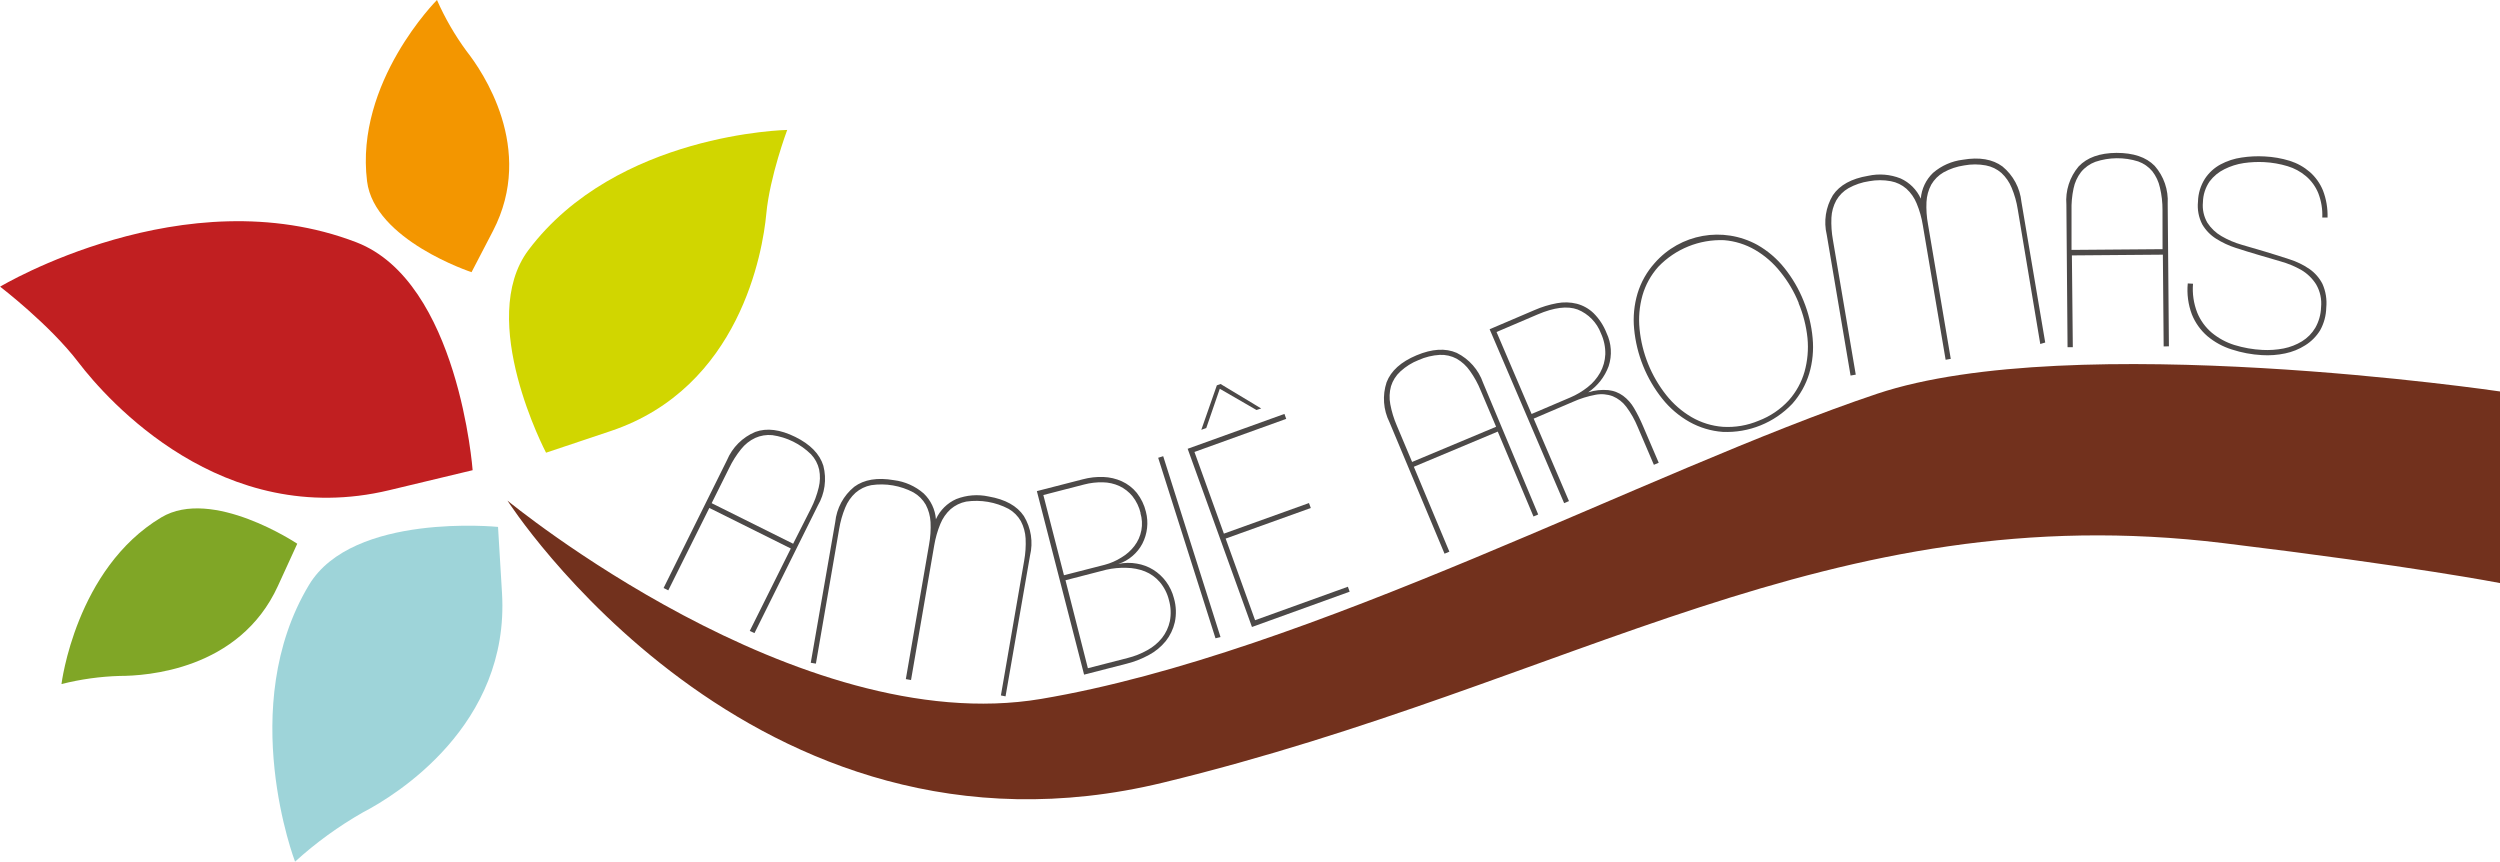
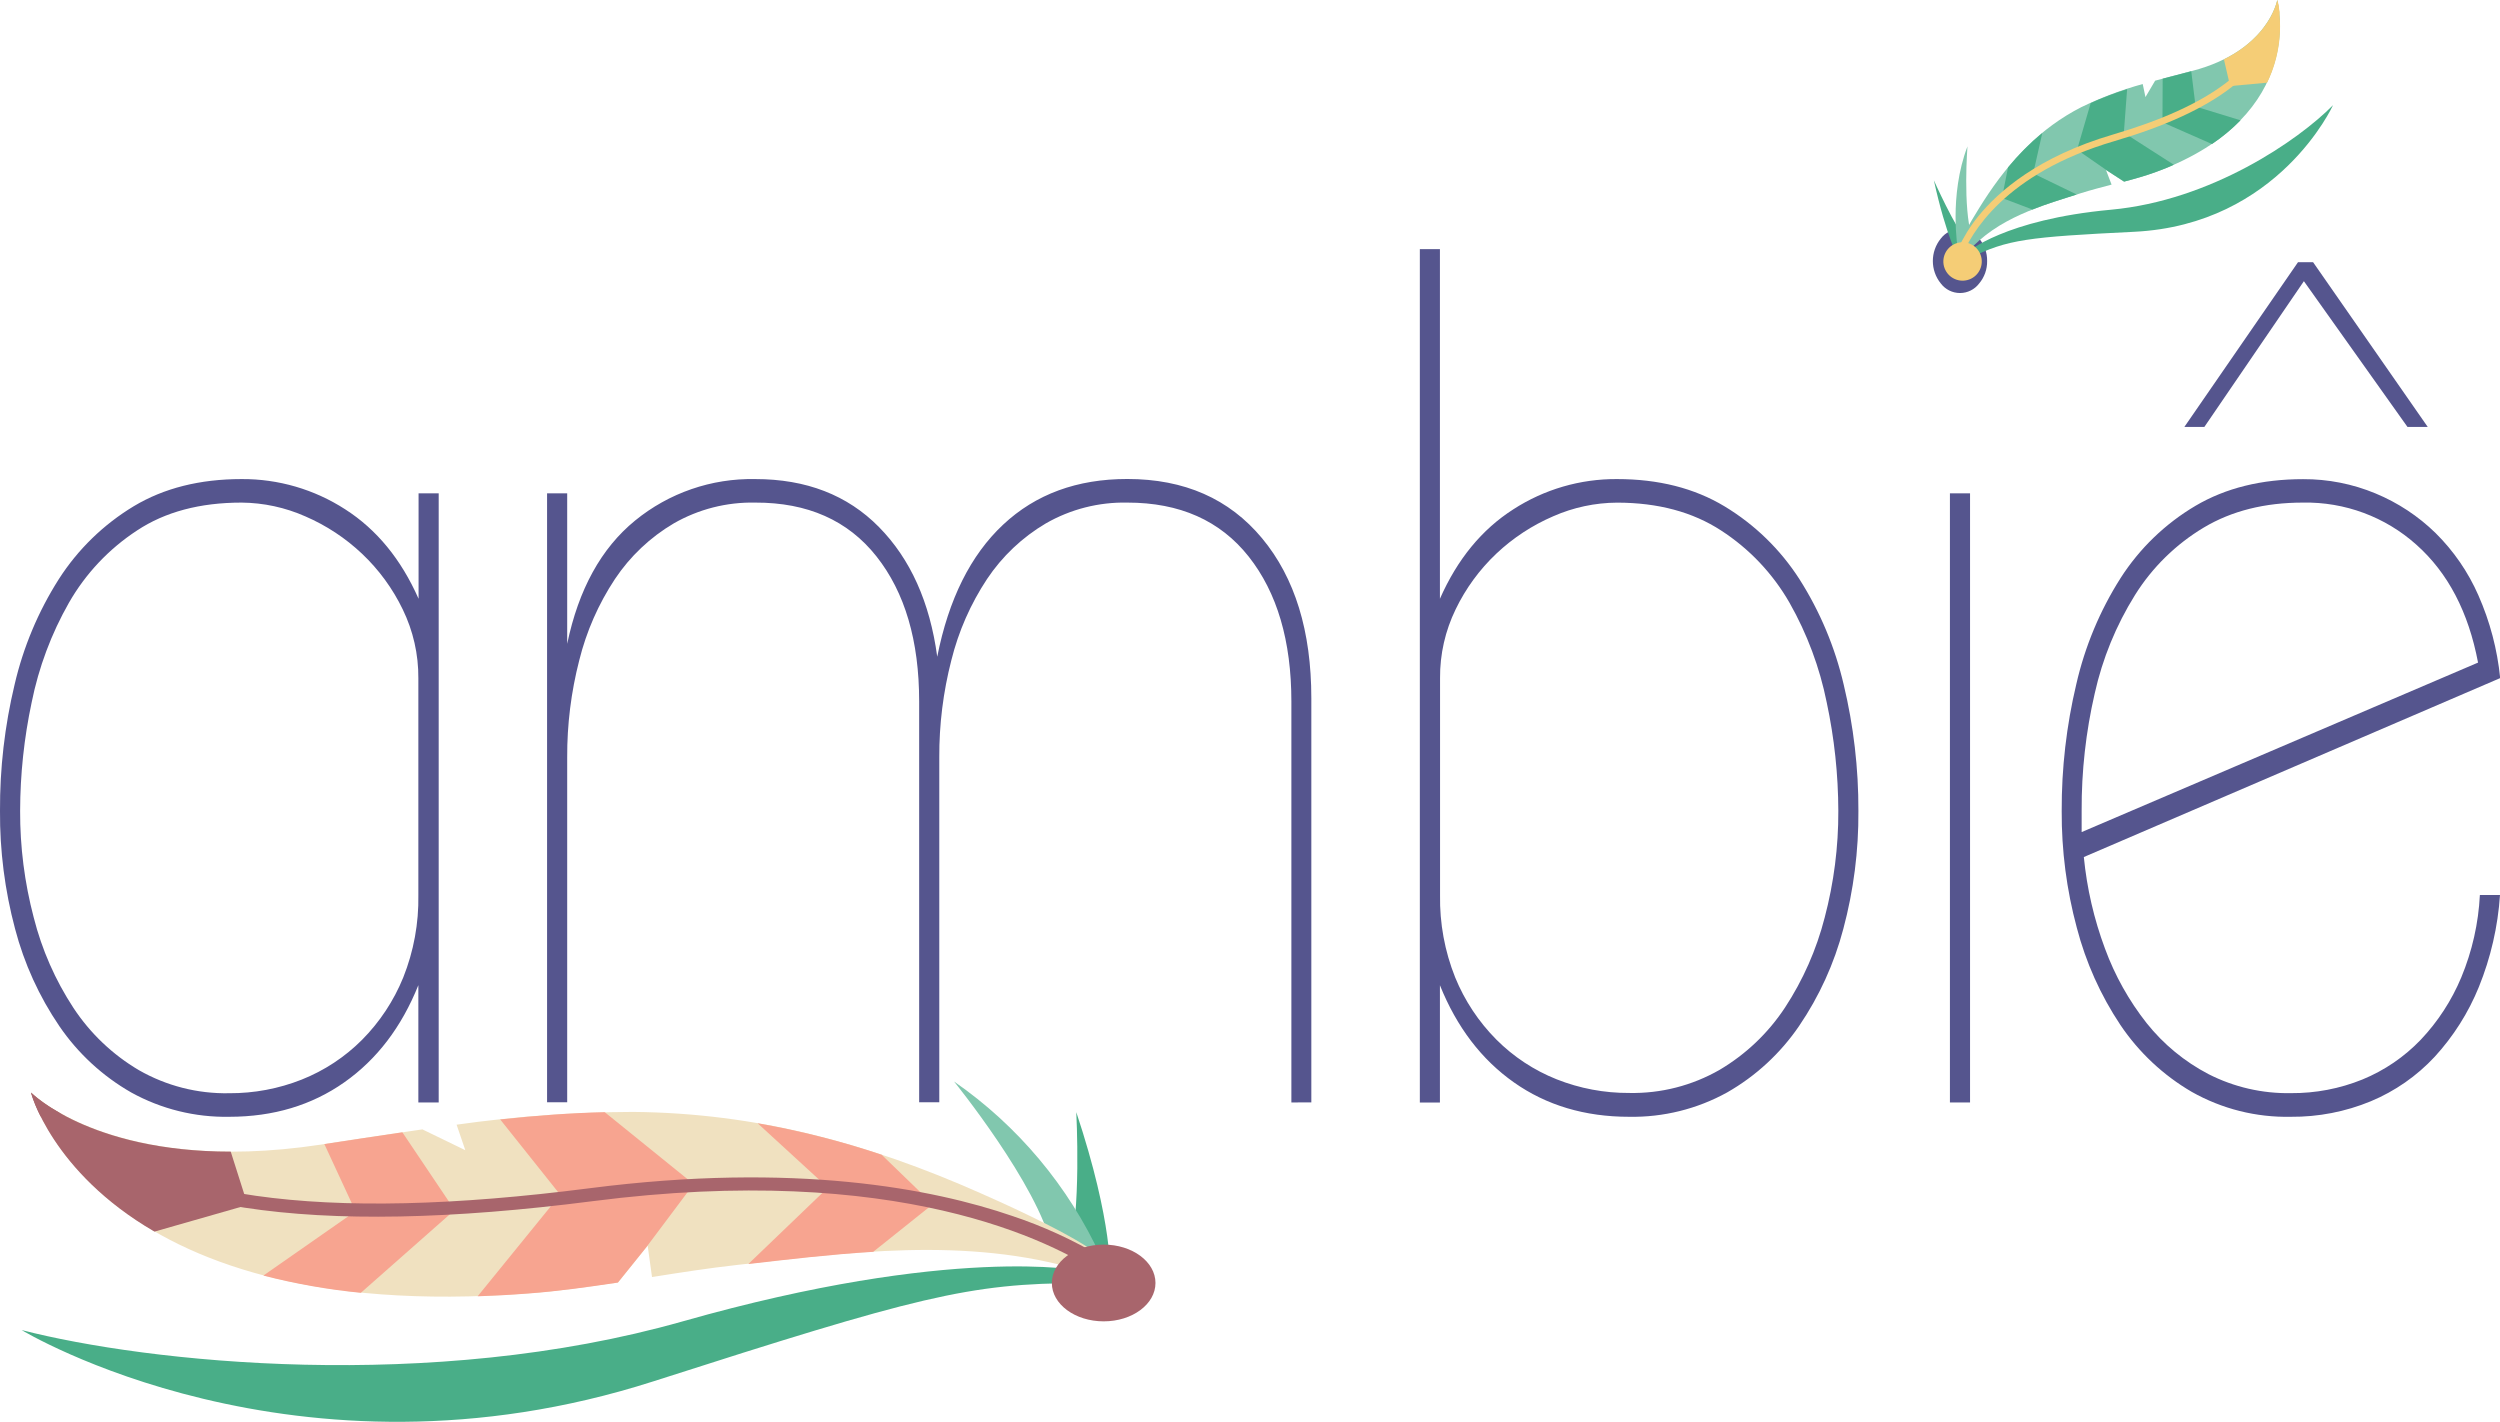
- <svg xmlns="http://www.w3.org/2000/svg" id="Camada_1" data-name="Camada 1" viewBox="0 0 408.66 140.84">
-   <defs>
-     <style>.cls-1{fill:#4c4948;}.cls-2{fill:#80a626;}.cls-3{fill:#d1d600;}.cls-4{fill:#9ed4d9;}.cls-5{fill:#f39600;}.cls-6{fill:#c11f21;}.cls-7{fill:#72311d;}</style>
-   </defs>
-   <path class="cls-1" d="M133.73,111l6.71-13.47-13.32-6.63-6.71,13.47-.77-.38L130,83.1a8.63,8.63,0,0,1,4.64-4.63c1.89-.68,4.06-.4,6.53.82s4,2.8,4.59,4.72a8.61,8.61,0,0,1-.9,6.49L134.5,111.36Zm10-20A15.62,15.62,0,0,0,145,87.56a6.68,6.68,0,0,0,.07-2.94,5.33,5.33,0,0,0-1.33-2.49A11.29,11.29,0,0,0,137.41,79a5.55,5.55,0,0,0-2.8.46,6.47,6.47,0,0,0-2.3,1.83,15.82,15.82,0,0,0-1.95,3.09l-2.86,5.74,13.32,6.63Z" transform="translate(-11.17 -7.87)" />
-   <path class="cls-1" d="M174.78,121.55l3.8-22a16,16,0,0,0,.24-3.67,6.88,6.88,0,0,0-.78-2.83,5.39,5.39,0,0,0-2-2,11.41,11.41,0,0,0-6.93-1.19,5.55,5.55,0,0,0-2.55,1.24,6.63,6.63,0,0,0-1.68,2.42,16.37,16.37,0,0,0-1,3.51l-3.79,22-.85-.15,3.8-22a16,16,0,0,0,.24-3.67,6.93,6.93,0,0,0-.78-2.84,5.37,5.37,0,0,0-2-2,11.23,11.23,0,0,0-6.93-1.19,5.45,5.45,0,0,0-2.55,1.24,6.59,6.59,0,0,0-1.68,2.41,15.78,15.78,0,0,0-1,3.52l-3.8,22-.84-.14,4-23a8.56,8.56,0,0,1,3.11-5.77c1.61-1.19,3.78-1.55,6.49-1.08a9.14,9.14,0,0,1,4.86,2.17,6.55,6.55,0,0,1,2,4.21,6.6,6.6,0,0,1,3.32-3.29,9.17,9.17,0,0,1,5.31-.42c2.71.47,4.63,1.53,5.75,3.2a8.56,8.56,0,0,1,1,6.47l-4,23Z" transform="translate(-11.17 -7.87)" />
-   <path class="cls-1" d="M203.07,105.67a8.07,8.07,0,0,1,.14,3.91,7.77,7.77,0,0,1-1.49,3.1,9.06,9.06,0,0,1-2.75,2.26,15.42,15.42,0,0,1-3.59,1.41l-7,1.8-7.72-30,7.5-1.93a11.4,11.4,0,0,1,3.38-.38,8,8,0,0,1,3,.7A6.77,6.77,0,0,1,197,88.44a8.07,8.07,0,0,1,1.49,3.1,7.36,7.36,0,0,1-.58,5.19,6.71,6.71,0,0,1-1.59,2,6.41,6.41,0,0,1-2.34,1.32A7.91,7.91,0,0,1,197,100a7.29,7.29,0,0,1,2.68,1,7.59,7.59,0,0,1,2.1,1.94A7.9,7.9,0,0,1,203.07,105.67Zm-5.44-13.88a7.17,7.17,0,0,0-1.34-2.8,6.14,6.14,0,0,0-2.14-1.67,6.73,6.73,0,0,0-2.71-.61,11,11,0,0,0-3.06.36l-6.66,1.72,3.37,13.11,6.67-1.71A9.77,9.77,0,0,0,194.48,99a7.4,7.4,0,0,0,2.1-1.85,6,6,0,0,0,1-5.44ZM202.26,106a7.24,7.24,0,0,0-1.52-3,6.29,6.29,0,0,0-2.42-1.73,8.55,8.55,0,0,0-3-.58A13.07,13.07,0,0,0,192,101l-6.66,1.72L189,117.1l6.53-1.68a12.8,12.8,0,0,0,3.17-1.26,7.94,7.94,0,0,0,2.41-2,6.71,6.71,0,0,0,1.29-2.75A7.45,7.45,0,0,0,202.26,106Z" transform="translate(-11.17 -7.87)" />
-   <path class="cls-1" d="M209.86,112.21,200.49,82.7l.82-.26L210.68,112Z" transform="translate(-11.17 -7.87)" />
-   <path class="cls-1" d="M215.82,110.36,205.31,81.23l15.82-5.7.29.81-15,5.41,4.81,13.35,13.91-5,.3.81-13.92,5,4.81,13.34,15.17-5.47.29.81Zm.74-35.47-6-3.47-2.21,6.42-.81.29,2.54-7.27.61-.22,6.64,4Z" transform="translate(-11.17 -7.87)" />
-   <path class="cls-1" d="M261.84,92.3,256,78.42l-13.72,5.75,5.81,13.88-.79.33-9-21.49a8.59,8.59,0,0,1-.47-6.54q1.08-2.8,4.89-4.4t6.57-.4a8.62,8.62,0,0,1,4.32,4.92l9,21.5Zm-8.62-20.58a15.36,15.36,0,0,0-1.77-3.22,6.64,6.64,0,0,0-2.18-2,5.29,5.29,0,0,0-2.75-.62,9.82,9.82,0,0,0-3.45.84,9.54,9.54,0,0,0-3,1.88A5.45,5.45,0,0,0,238.55,71a6.54,6.54,0,0,0-.12,2.94,16.33,16.33,0,0,0,1.07,3.5L242,83.38l13.73-5.75Z" transform="translate(-11.17 -7.87)" />
-   <path class="cls-1" d="M273.78,62.3a7.31,7.31,0,0,1,.35,5.42A8.84,8.84,0,0,1,270.78,72a8.4,8.4,0,0,1,3.3-.36,5,5,0,0,1,2.41.93,6.64,6.64,0,0,1,1.78,2,25.07,25.07,0,0,1,1.45,2.89l2.59,6.05-.79.34-2.64-6.17a15,15,0,0,0-1.86-3.3,5.34,5.34,0,0,0-2.22-1.74,5.22,5.22,0,0,0-2.81-.24,16.19,16.19,0,0,0-3.71,1.16l-6.41,2.74,5.77,13.48-.79.34L254.67,61.69,262,58.56a16.69,16.69,0,0,1,3.68-1.13,7.62,7.62,0,0,1,3.24.09,6.23,6.23,0,0,1,2.74,1.54A9.37,9.37,0,0,1,273.78,62.3Zm-.91.07a6.78,6.78,0,0,0-3.82-3.91c-1.67-.61-3.84-.34-6.53.81l-6.72,2.87,5.73,13.4,6.33-2.7a12.37,12.37,0,0,0,2.83-1.68,8,8,0,0,0,2.05-2.38,6.76,6.76,0,0,0,.84-3A7.7,7.7,0,0,0,272.87,62.37Z" transform="translate(-11.17 -7.87)" />
-   <path class="cls-1" d="M306,57.08a21,21,0,0,1,1.47,6.06,15.25,15.25,0,0,1-.56,5.8,13.26,13.26,0,0,1-2.77,4.94,14.79,14.79,0,0,1-11.37,4.59,13.11,13.11,0,0,1-5.43-1.63,15.3,15.3,0,0,1-4.43-3.77,21.52,21.52,0,0,1-4.62-11.45,15.22,15.22,0,0,1,.56-5.79,13.15,13.15,0,0,1,2.78-4.94,13.62,13.62,0,0,1,16.79-3,15.36,15.36,0,0,1,4.43,3.78A21.31,21.31,0,0,1,306,57.08Zm-.8.33a19.86,19.86,0,0,0-3-5.09,14.74,14.74,0,0,0-4.15-3.61A12,12,0,0,0,293,47.13a14.13,14.13,0,0,0-10.76,4.35,12,12,0,0,0-2.59,4.69,14.85,14.85,0,0,0-.47,5.48,20.62,20.62,0,0,0,4.36,10.8,14.88,14.88,0,0,0,4.15,3.61,12,12,0,0,0,5.11,1.58,13,13,0,0,0,5.85-1,12.89,12.89,0,0,0,4.92-3.33,12,12,0,0,0,2.58-4.69,15.07,15.07,0,0,0,.48-5.48A20.24,20.24,0,0,0,305.17,57.41Z" transform="translate(-11.17 -7.87)" />
-   <path class="cls-1" d="M344.68,64.1,341,42.1a15,15,0,0,0-1-3.54,6.81,6.81,0,0,0-1.67-2.42,5.4,5.4,0,0,0-2.54-1.23,9.64,9.64,0,0,0-3.55,0,9.84,9.84,0,0,0-3.38,1.14,5.53,5.53,0,0,0-2,2,6.76,6.76,0,0,0-.78,2.84,15.87,15.87,0,0,0,.25,3.64l3.72,22-.84.15-3.73-22a15.55,15.55,0,0,0-1-3.54,6.62,6.62,0,0,0-1.68-2.42,5.36,5.36,0,0,0-2.54-1.23,9.64,9.64,0,0,0-3.55,0,9.92,9.92,0,0,0-3.38,1.14,5.42,5.42,0,0,0-2,2,6.58,6.58,0,0,0-.79,2.84,16.45,16.45,0,0,0,.25,3.64l3.73,22-.85.15-3.89-23a8.62,8.62,0,0,1,1-6.48c1.12-1.66,3.05-2.72,5.76-3.17a9.08,9.08,0,0,1,5.31.43,6.62,6.62,0,0,1,3.3,3.3,6.59,6.59,0,0,1,2-4.21,9.12,9.12,0,0,1,4.87-2.15q4.06-.69,6.48,1.1a8.6,8.6,0,0,1,3.1,5.78l3.89,23Z" transform="translate(-11.17 -7.87)" />
-   <path class="cls-1" d="M364.85,64.5l-.13-15-14.87.12L350,64.62h-.86l-.19-23.31a8.58,8.58,0,0,1,2-6.23q2.07-2.19,6.19-2.22c2.76,0,4.83.68,6.24,2.12a8.6,8.6,0,0,1,2.13,6.19l.2,23.31Zm-.19-22.32a15.26,15.26,0,0,0-.42-3.65A6.66,6.66,0,0,0,363,35.87a5.33,5.33,0,0,0-2.31-1.61,11.31,11.31,0,0,0-7,.06A5.5,5.5,0,0,0,351.34,36a6.54,6.54,0,0,0-1.22,2.68,15.38,15.38,0,0,0-.33,3.63l0,6.41,14.88-.12Z" transform="translate(-11.17 -7.87)" />
-   <path class="cls-1" d="M391.43,58.15a8,8,0,0,1-1,3.71A7.54,7.54,0,0,1,388,64.31a9.76,9.76,0,0,1-3.28,1.33,14.06,14.06,0,0,1-3.8.28A19.05,19.05,0,0,1,376,65a11.57,11.57,0,0,1-4-2.18,9.28,9.28,0,0,1-2.54-3.56,11.35,11.35,0,0,1-.67-5.06l.86.05a10.57,10.57,0,0,0,.69,4.73,8.53,8.53,0,0,0,2.38,3.28,10.91,10.91,0,0,0,3.68,2,18.67,18.67,0,0,0,4.59.81,14.29,14.29,0,0,0,3.48-.24,9.18,9.18,0,0,0,3-1.17,6.47,6.47,0,0,0,2.17-2.21,7.25,7.25,0,0,0,.94-3.35,6.19,6.19,0,0,0-.81-3.75A7.18,7.18,0,0,0,387.35,52a15.23,15.23,0,0,0-3.41-1.41c-1.25-.36-2.46-.71-3.62-1.06s-2.46-.73-3.66-1.13a14.21,14.21,0,0,1-3.24-1.51,6.83,6.83,0,0,1-2.26-2.34,6.63,6.63,0,0,1-.7-3.7,7.31,7.31,0,0,1,1.14-3.77,7.09,7.09,0,0,1,2.56-2.34,10.39,10.39,0,0,1,3.44-1.12,18.14,18.14,0,0,1,3.74-.18,16.73,16.73,0,0,1,4.13.72A9.26,9.26,0,0,1,388.76,36a8.14,8.14,0,0,1,2.13,3,11.38,11.38,0,0,1,.75,4.43l-.86,0a9.87,9.87,0,0,0-.66-4,7.26,7.26,0,0,0-2-2.76,8.34,8.34,0,0,0-3-1.63,16,16,0,0,0-3.84-.67,17.32,17.32,0,0,0-3.35.16,10.43,10.43,0,0,0-3.15,1,6.7,6.7,0,0,0-2.42,2,6.21,6.21,0,0,0-1.09,3.39,5.58,5.58,0,0,0,.74,3.38,6.82,6.82,0,0,0,2.29,2.17,14.53,14.53,0,0,0,3.31,1.41L381.43,49c1.41.43,2.75.84,4,1.26a12.29,12.29,0,0,1,3.25,1.58,6.68,6.68,0,0,1,2.13,2.44A7.66,7.66,0,0,1,391.43,58.15Z" transform="translate(-11.17 -7.87)" />
-   <path class="cls-2" d="M59.76,96.75s-13.9-9.3-22.23-4.3c-14,8.38-16.31,27.24-16.31,27.24a44.14,44.14,0,0,1,9.54-1.33c4.2,0,19.54-.9,25.84-14.71l3.16-6.9Z" transform="translate(-11.17 -7.87)" />
-   <path class="cls-3" d="M100.43,81.87S89,60.15,97.55,48.75c14.4-19.14,42.3-19.64,42.3-19.64S137,36.7,136.43,42.84,132.13,71.25,111,78.33l-10.57,3.54Z" transform="translate(-11.17 -7.87)" />
-   <path class="cls-4" d="M92.58,94s-23.74-2.4-30.89,9.47c-12,19.93-2.29,45.25-2.29,45.25a62.35,62.35,0,0,1,11.12-8.07c5.32-2.75,24-14.22,22.71-35.84C92.61,94.56,92.58,94,92.58,94Z" transform="translate(-11.17 -7.87)" />
-   <path class="cls-5" d="M88.25,52.36S72.36,47.14,71.17,37.49C69.17,21.31,82.6,7.87,82.6,7.87a44.31,44.31,0,0,0,4.82,8.34C90,19.48,98.75,32.16,91.75,45.63c-3.32,6.37-3.5,6.73-3.5,6.73Z" transform="translate(-11.17 -7.87)" />
-   <path class="cls-6" d="M88.43,84.74s-2.27-30.81-19-37.26c-28.13-10.82-58.24,7.25-58.24,7.25s8.1,6.2,12.8,12.37S47.51,94.54,74.79,88l13.64-3.27Z" transform="translate(-11.17 -7.87)" />
-   <path class="cls-7" d="M419.83,71.86S350,61.54,318,72.24c-37.4,12.54-92.58,42.46-136.66,49.88-39.74,6.7-87.22-32.42-87.22-32.42s39.9,62.43,107.17,46.1S310,88.79,374.61,96.65c31.28,3.8,45.22,6.53,45.22,6.53V71.86Z" transform="translate(-11.17 -7.87)" />
+ <svg xmlns="http://www.w3.org/2000/svg" id="Camada_1" data-name="Camada 1" viewBox="0 0 573.92 326.38">
+   <path d="M106.58,265.71V238.78q-5.77,14.41-17,22.31T63.18,269a44.82,44.82,0,0,1-22.51-5.58,50.09,50.09,0,0,1-16.51-15.24A72.27,72.27,0,0,1,14,225.85a102.46,102.46,0,0,1-3.46-27.07,122.12,122.12,0,0,1,3.35-29,77.91,77.91,0,0,1,10.16-24.22,52.83,52.83,0,0,1,17.2-16.73Q51.63,122.6,66,122.6a43.33,43.33,0,0,1,23.78,6.94q10.84,6.94,16.85,20.54V125.87h4.62V265.71Zm0-97.4A35.51,35.51,0,0,0,103,152.53a43.75,43.75,0,0,0-9.35-12.79,44.75,44.75,0,0,0-13-8.57A36.93,36.93,0,0,0,66,128q-14.33,0-24,6.4A48.76,48.76,0,0,0,26.36,151a77,77,0,0,0-8.55,22.86,120.92,120.92,0,0,0-2.65,24.89,94.64,94.64,0,0,0,3.12,24.49A68.38,68.38,0,0,0,27.4,244a46,46,0,0,0,15,14.28,40.13,40.13,0,0,0,20.78,5.31,44.56,44.56,0,0,0,16.62-3.13,40.92,40.92,0,0,0,13.85-9.12A43.73,43.73,0,0,0,103.12,237a48.71,48.71,0,0,0,3.46-18.91Z" transform="translate(-10.54 -12.62)" style="fill:#55558e" />
+   <path d="M307,265.71v-92q0-20.94-9.81-33.33T269.34,128a36.07,36.07,0,0,0-18.7,4.77,41.69,41.69,0,0,0-13.51,12.78,59.9,59.9,0,0,0-8.19,18.64,87.82,87.82,0,0,0-2.77,22.31v79.17h-4.62v-92q0-20.94-9.81-33.33T183.92,128a36.07,36.07,0,0,0-18.7,4.77,41.69,41.69,0,0,0-13.51,12.78,59.9,59.9,0,0,0-8.19,18.64,87.82,87.82,0,0,0-2.77,22.31v79.17h-4.62V125.87h4.62v34.55q3.92-18.76,15.58-28.29a42.26,42.26,0,0,1,27.59-9.53q17.54,0,28.39,11t13.39,29.79q3.93-19.84,15.13-30.33t28.51-10.48q19.62,0,30.93,13.61t11.31,36.73v92.77Z" transform="translate(-10.54 -12.62)" style="fill:#55558e" />
+   <path d="M437.17,198.78a102,102,0,0,1-3.46,27.07,72.27,72.27,0,0,1-10.16,22.31,50,50,0,0,1-16.5,15.24A44.87,44.87,0,0,1,384.54,269q-15.24,0-26.44-7.89t-17-22.31v26.93h-4.61V69.82h4.61v80.26q6-13.61,16.86-20.54a43.28,43.28,0,0,1,23.78-6.94q14.31,0,24.7,6.26a52.92,52.92,0,0,1,17.2,16.73,78.15,78.15,0,0,1,10.16,24.22A122.64,122.64,0,0,1,437.17,198.78Zm-4.61,0a120.94,120.94,0,0,0-2.66-24.89A77.25,77.25,0,0,0,421.36,151a48.44,48.44,0,0,0-15.7-16.59q-9.81-6.39-23.89-6.4a36.86,36.86,0,0,0-14.66,3.13,44.79,44.79,0,0,0-13.05,8.57,43.75,43.75,0,0,0-9.35,12.79,35.51,35.51,0,0,0-3.58,15.78V218.1A48.71,48.71,0,0,0,344.6,237a43.7,43.7,0,0,0,9.46,14.28,40.92,40.92,0,0,0,13.85,9.12,44.62,44.62,0,0,0,16.63,3.13,40.09,40.09,0,0,0,20.77-5.31,46,46,0,0,0,15-14.28,68.87,68.87,0,0,0,9.12-20.68A94.64,94.64,0,0,0,432.56,198.78Z" transform="translate(-10.54 -12.62)" style="fill:#55558e" />
+   <path d="M466.72,72.54a7.77,7.77,0,0,1-1.84,5.17,5.51,5.51,0,0,1-8.78,0,8.18,8.18,0,0,1,0-10.34,5.53,5.53,0,0,1,8.78,0A7.81,7.81,0,0,1,466.72,72.54Zm-8.54,193.17V125.87h4.62V265.71Z" transform="translate(-10.54 -12.62)" style="fill:#55558e" />
+   <path d="M579.61,239.19a53.51,53.51,0,0,1-10.16,16.05,42.22,42.22,0,0,1-14.66,10.2A47.07,47.07,0,0,1,536.44,269a44.35,44.35,0,0,1-22.74-5.72,50.29,50.29,0,0,1-16.39-15.37,73.75,73.75,0,0,1-10-22.31,101,101,0,0,1-3.47-26.8,123.86,123.86,0,0,1,3.35-29.11,77.77,77.77,0,0,1,10.16-24.35,51.63,51.63,0,0,1,17.2-16.6q10.38-6.12,24.7-6.12a42.76,42.76,0,0,1,16.62,3.27A43.58,43.58,0,0,1,569.68,135a46.23,46.23,0,0,1,9.82,14.29,62.4,62.4,0,0,1,5,19l-95.58,41.08a83.57,83.57,0,0,0,4.85,21,62.29,62.29,0,0,0,9.58,17.14,44.43,44.43,0,0,0,14.2,11.7,40.09,40.09,0,0,0,18.93,4.36,42.83,42.83,0,0,0,16.39-3.13,39.09,39.09,0,0,0,13.39-9.12A47.39,47.39,0,0,0,575.57,237a56.7,56.7,0,0,0,4.27-18.91h4.62A68.38,68.38,0,0,1,579.61,239.19ZM565.3,137.7A37.94,37.94,0,0,0,539.21,128q-13.15,0-22.74,5.72a47.23,47.23,0,0,0-15.81,15.51,72.42,72.42,0,0,0-9.24,22.58,117.6,117.6,0,0,0-3,26.93v4.9l91-38.91Q576.14,147.37,565.3,137.7Zm-2.08-27.07L539.44,77.17l-22.85,33.46H512l26.09-37.82h3.46l26.32,37.82Z" transform="translate(-10.54 -12.62)" style="fill:#55558e" />
+   <path d="M460.22,72.12l2.15-3.69c-3.1-3.67-7.88-14.43-7.88-14.43C457.34,67,460.22,72.12,460.22,72.12Z" transform="translate(-10.54 -12.62)" style="fill:#49ae88" />
+   <path d="M460,69.83,463.21,67c-2.1-6.9-1-20.78-1-20.78C457.87,57.61,460,69.83,460,69.83Z" transform="translate(-10.54 -12.62)" style="fill:#81c7ae" />
+   <path d="M488.14,57c2.43-.77,4.8-1.37,7.15-2L494,51.63l4.14,2.69c2.47-.65,4.94-1.34,7.46-2.27,35-13,27.71-39.43,27.71-39.43s-2,11.69-19.43,16.26c-2.8.73-5.69,1.47-8.59,2.26l-2.22,3.77-.63-3a82.51,82.51,0,0,0-14.12,5.32C479,42,472,49.32,465.92,58.76c-.62,1-4.54,7-5.77,10.47-.4,1.13-.52,2-.15,2.37.88.88,1.73-.55,2.19-1.07C469.18,62.59,479.28,59.83,488.14,57Z" transform="translate(-10.54 -12.62)" style="fill:#81c7ae" />
+   <path d="M477.3,52.43l2.09-9.29a58.35,58.35,0,0,0-7.87,7.92l-1.4,7,7,2.66c3.39-1.35,6.85-2.41,10.16-3.45Z" transform="translate(-10.54 -12.62)" style="fill:#49ae88" />
+   <path d="M498.11,43.08l.75-10a77.24,77.24,0,0,0-8.36,3.19L487.37,47l6.81,4.72,4,2.59c2.47-.65,4.94-1.34,7.46-2.27,1.38-.51,2.69-1,3.94-1.6Z" transform="translate(-10.54 -12.62)" style="fill:#49ae88" />
+   <path d="M524.89,40.24l-10.31-3.16-1-8.11c-2.15.56-4.35,1.13-6.56,1.72l-.05,10,11.37,5A41.5,41.5,0,0,0,524.89,40.24Z" transform="translate(-10.54 -12.62)" style="fill:#49ae88" />
+   <path d="M460.75,71.86C462.9,66.32,470.69,52.4,496,45c23.47-6.91,35.75-16.44,37.85-29.58a18.82,18.82,0,0,0-.46-2.77,13.44,13.44,0,0,1-1.13,3.11C529.87,28,518,36.93,495.53,43.53c-17,5-26.19,13-30.86,18.76A35.84,35.84,0,0,0,460,69.83c-.24.84-.26,1.48,0,1.77A.77.77,0,0,0,460.75,71.86Z" transform="translate(-10.54 -12.62)" style="fill:#f5cd76" />
+   <path d="M533.34,12.62s-1.45,8.27-12.26,13.62l1.42,6.14L531,31.6A29.52,29.52,0,0,0,533.34,12.62Z" transform="translate(-10.54 -12.62)" style="fill:#f5cd76" />
+   <path d="M462.19,70.53s8.45-7.51,33-9.77c22.92-2.11,43-15.93,50.94-24,0,0-12.45,27.43-45.62,29.07-24.39,1.2-29.12,1.75-37.68,6Z" transform="translate(-10.54 -12.62)" style="fill:#49ae88" />
+   <path d="M459.13,68.69a4.41,4.41,0,1,1-2,5.91A4.41,4.41,0,0,1,459.13,68.69Z" transform="translate(-10.54 -12.62)" style="fill:#f5cd76" />
+   <path d="M265.37,305.44l-9.6-4.7c3.09-9.31,1.85-32.8,1.85-32.8C266.19,293.69,265.37,305.44,265.37,305.44Z" transform="translate(-10.54 -12.62)" style="fill:#49ae88" />
+   <path d="M263.26,301.12,252,298.9c-3.15-14.21-22.44-38-22.44-38A99.39,99.39,0,0,1,263.26,301.12Z" transform="translate(-10.54 -12.62)" style="fill:#81c7ae" />
+   <path d="M179.84,303c-6.78.76-13.23,1.77-19.62,2.79l-1-7.22-6.79,8.45c-6.75,1-13.56,2-20.74,2.52-100,7.69-114-46.13-114-46.13s18.86,19.14,66.35,12c7.64-1.16,15.51-2.39,23.47-3.52l9.85,4.78-2-5.86a296.84,296.84,0,0,1,40.49-2.93c28.29.25,53.89,7.15,79.84,18.68,2.65,1.17,19.26,8.45,26.43,13.64,2.32,1.68,3.65,3.14,3.2,4.11-1.1,2.36-4.84.55-6.59,0C232.34,296.3,204.62,300.26,179.84,303Z" transform="translate(-10.54 -12.62)" style="fill:#f0e1c0" />
+   <path d="M200.59,285.27l-16.13-14.79a195.48,195.48,0,0,1,28.48,7.23l11.74,11.36L211,300c-9.8.59-19.42,1.74-28.67,2.8Z" transform="translate(-10.54 -12.62)" style="fill:#f7a490" />
+   <path d="M139.14,286.89l-13.77-17.28c8.07-.88,16.11-1.49,24-1.67l20.41,16.51-10.85,14.47-6.55,8.14c-6.75,1-13.56,2-20.74,2.52-4,.31-7.76.51-11.45.63Z" transform="translate(-10.54 -12.62)" style="fill:#f7a490" />
+   <path d="M71,305.45l21.15-14.76L85,275.26c5.86-.89,11.85-1.81,17.91-2.7l12,17.85-21.53,19A146.55,146.55,0,0,1,71,305.45Z" transform="translate(-10.54 -12.62)" style="fill:#f7a490" />
+   <path d="M263.76,305.44c-11.81-8-47.22-26.06-117.16-17.07-65,8.35-106,2.13-126.78-19.55a30.83,30.83,0,0,1-2.17-5.37A32.23,32.23,0,0,0,24.09,268c20.22,19.86,59.72,25.38,121.82,17.4,47.2-6.07,78.78.11,97,6.36a104,104,0,0,1,20.39,9.34c1.56,1.29,2.38,2.41,2,3.19A2,2,0,0,1,263.76,305.44Z" transform="translate(-10.54 -12.62)" style="fill:#a8656c" />
+   <path d="M17.65,263.45S31,277,63.51,277l3.89,12.24L46,295.36C22.38,281.64,17.65,263.45,17.65,263.45Z" transform="translate(-10.54 -12.62)" style="fill:#a8656c" />
+   <path d="M258.69,304.33s-29.38-6-91.41,11.63c-57.91,16.45-122.94,9.43-151.77,2,0,0,62.79,38.14,145,11.78,60.39-19.37,72.47-22.56,98.22-22.56Z" transform="translate(-10.54 -12.62)" style="fill:#49ae88" />
+   <path d="M263.91,298.34c-6.57,0-11.9,3.94-11.9,8.81s5.33,8.81,11.9,8.81,11.89-3.94,11.89-8.81S270.48,298.34,263.91,298.34Z" transform="translate(-10.54 -12.62)" style="fill:#a8656c" />
</svg>
